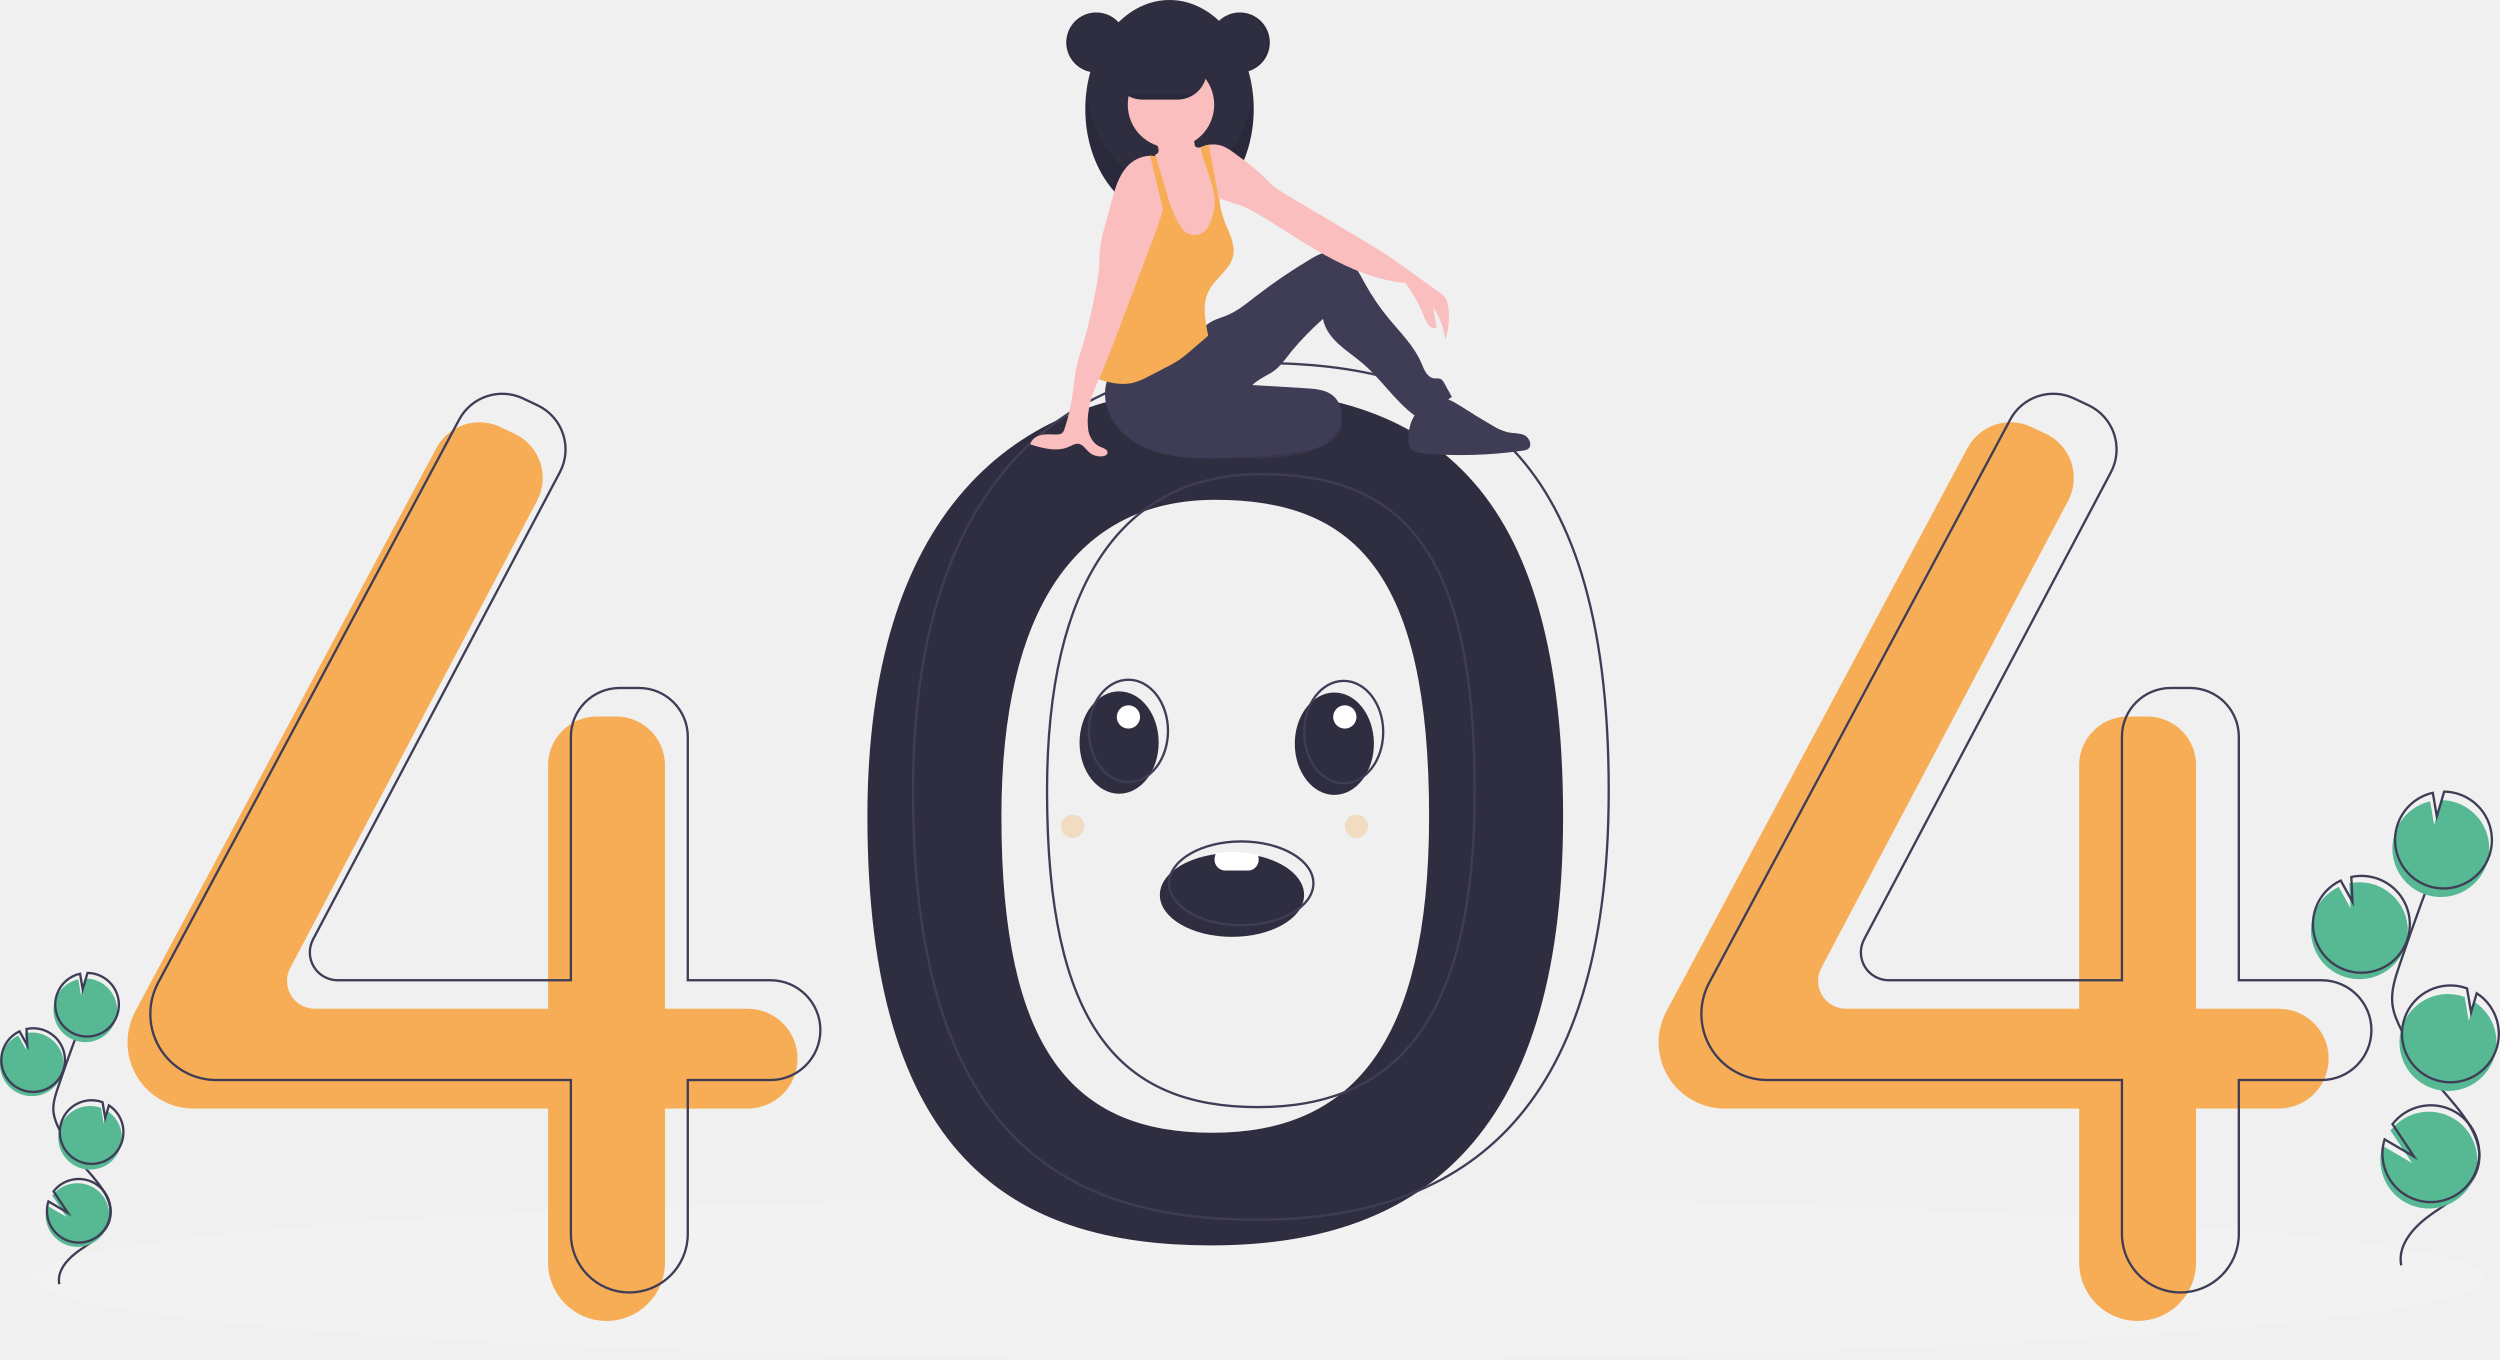
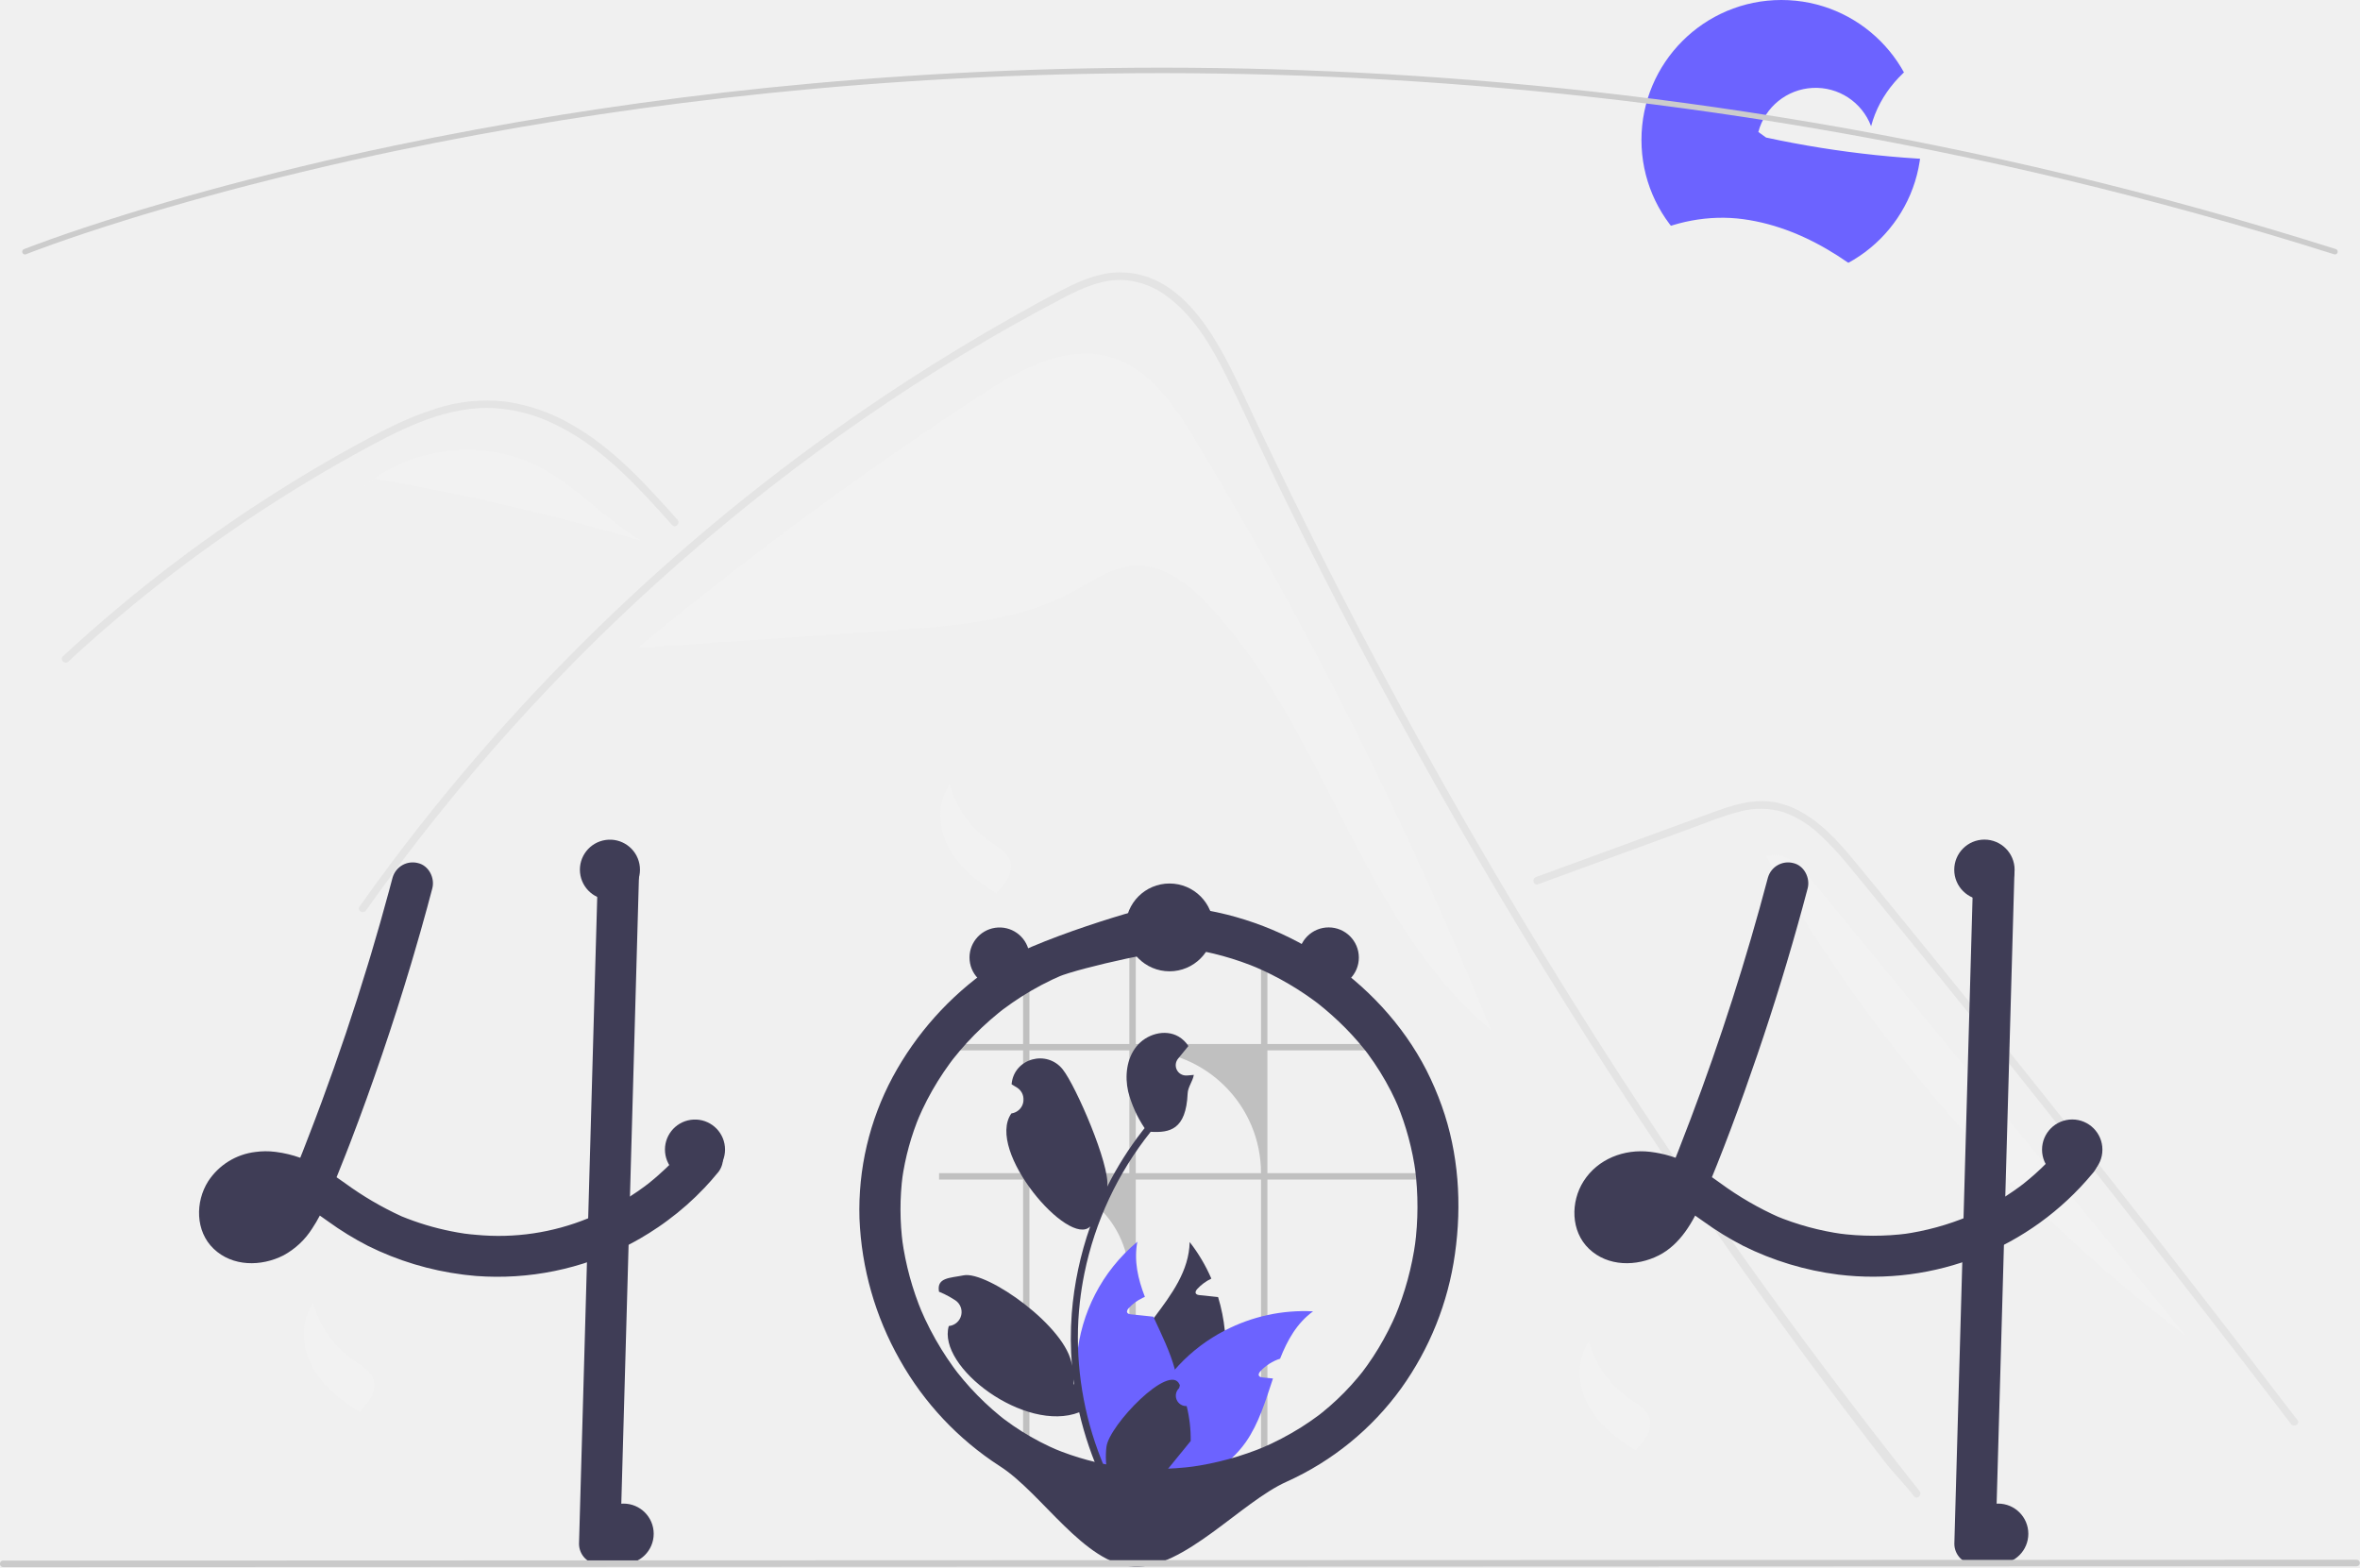
- <svg xmlns="http://www.w3.org/2000/svg" data-name="Layer 1" width="1074.392" height="584.231" viewBox="0 0 1074.392 584.231">
-   <ellipse cx="540.643" cy="549.309" rx="527.5" ry="34.922" fill="#f2f2f2" />
-   <path d="M520.426 167.01c-85.944 0-147.651 55.14-147.651 183.798 0 145.813 61.707 184.41 147.65 184.41s151.328-42.273 151.328-184.41c0-151.94-65.383-183.798-151.327-183.798Zm.565 319.808c-59.527 0-90.626-34.923-90.626-135.916 0-89.112 32.372-136.105 91.899-136.105s91.899 30.868 91.899 136.105c0 98.447-33.645 135.916-93.172 135.916Z" fill="#2f2e41" />
-   <path d="M321.311 433.517h-35.534v-104.64a20.956 20.956 0 0 0-20.956-20.956h-8.326a20.956 20.956 0 0 0-20.956 20.956v104.64h-100.23a11.963 11.963 0 0 1-10.578-17.552l106.083-200.78a20.956 20.956 0 0 0-9.58-28.74l-6.263-2.957a20.956 20.956 0 0 0-27.43 9.07L58.162 434.591a28.416 28.416 0 0 0-3.357 13.396 28.416 28.416 0 0 0 28.416 28.416H235.54v66.167a25.119 25.119 0 0 0 25.119 25.12 25.119 25.119 0 0 0 25.119-25.12v-66.167h35.534a21.443 21.443 0 0 0 21.443-21.443 21.443 21.443 0 0 0-21.443-21.443ZM979.308 433.517h-35.534v-104.64a20.956 20.956 0 0 0-20.956-20.956h-8.327a20.956 20.956 0 0 0-20.956 20.956v104.64h-100.23a11.963 11.963 0 0 1-10.577-17.552l106.082-200.78a20.956 20.956 0 0 0-9.58-28.74l-6.263-2.957a20.956 20.956 0 0 0-27.429 9.07L716.157 434.591a28.416 28.416 0 0 0-3.356 13.396 28.416 28.416 0 0 0 28.416 28.416h152.318v66.167a25.119 25.119 0 0 0 25.12 25.12 25.119 25.119 0 0 0 25.118-25.12v-66.167h35.535a21.443 21.443 0 0 0 21.443-21.443 21.443 21.443 0 0 0-21.443-21.443Z" fill="#f6ad55" />
-   <path d="M331.114 421.264H295.58v-104.64a20.956 20.956 0 0 0-20.956-20.956h-8.327a20.956 20.956 0 0 0-20.956 20.956v104.64h-100.23a11.963 11.963 0 0 1-10.577-17.552l106.082-200.78a20.956 20.956 0 0 0-9.58-28.74l-6.263-2.957a20.956 20.956 0 0 0-27.429 9.07L67.963 422.338a28.416 28.416 0 0 0-3.356 13.396 28.416 28.416 0 0 0 28.416 28.416H245.34v66.167a25.119 25.119 0 0 0 25.12 25.119 25.119 25.119 0 0 0 25.119-25.12V464.15h35.534a21.443 21.443 0 0 0 21.443-21.443 21.443 21.443 0 0 0-21.443-21.443ZM997.688 421.264h-35.535v-104.64a20.956 20.956 0 0 0-20.956-20.956h-8.326a20.956 20.956 0 0 0-20.956 20.956v104.64h-100.23a11.963 11.963 0 0 1-10.577-17.552l106.082-200.78a20.956 20.956 0 0 0-9.58-28.74l-6.263-2.957a20.956 20.956 0 0 0-27.43 9.07l-129.38 242.033a28.416 28.416 0 0 0-3.356 13.396 28.416 28.416 0 0 0 28.415 28.416h152.32v66.167a25.119 25.119 0 0 0 25.118 25.119 25.119 25.119 0 0 0 25.12-25.12V464.15h35.534a21.443 21.443 0 0 0 21.443-21.443 21.443 21.443 0 0 0-21.443-21.443ZM540.03 155.982c-85.943 0-147.65 55.14-147.65 183.798 0 145.813 61.707 184.41 147.65 184.41s151.328-42.273 151.328-184.41c0-151.94-65.383-183.798-151.327-183.798Zm.566 319.808c-59.527 0-90.626-34.923-90.626-135.916 0-89.112 32.372-136.105 91.899-136.105s91.899 30.868 91.899 136.105c0 98.447-33.645 135.916-93.172 135.916Z" fill="none" stroke="#3f3d56" stroke-miterlimit="10" />
-   <circle cx="471.141" cy="18.25" r="12.901" fill="#2f2e41" />
-   <ellipse cx="502.607" cy="46.885" rx="36.186" ry="46.885" fill="#2f2e41" />
-   <path d="M502.607 79.61c-18.127 0-33.14-17.27-35.775-39.805a60.976 60.976 0 0 0-.41 7.08c0 25.893 16.2 46.885 36.185 46.885s36.187-20.991 36.187-46.885a60.976 60.976 0 0 0-.41-7.08c-2.635 22.534-17.649 39.805-35.777 39.805Z" opacity=".1" />
-   <path d="M576.242 184.189c-.777 3.193-4.128 5.75-7.839 7.538-7.801 3.756-17.425 4.878-26.76 5.254a45.176 45.176 0 0 1-7.144-.132 20.537 20.537 0 0 1-12.25-5.632 1.68 1.68 0 0 1 .043-2.843c4.97-5.46 13.263-8.806 21.617-11.217 6.334-1.827 17.38-6.56 24.29-5.922 6.691.62 9.024 8.922 8.043 12.954Z" fill="#3f3d56" />
-   <path d="M576.242 184.189c-.777 3.193-4.128 5.75-7.839 7.538-7.801 3.756-17.425 4.878-26.76 5.254a45.176 45.176 0 0 1-7.144-.132 20.537 20.537 0 0 1-12.25-5.632 1.68 1.68 0 0 1 .043-2.843c4.97-5.46 13.263-8.806 21.617-11.217 6.334-1.827 17.38-6.56 24.29-5.922 6.691.62 9.024 8.922 8.043 12.954Z" opacity=".1" />
-   <path d="M477.044 160.321a19.77 19.77 0 0 0-1.199 15.075 26.34 26.34 0 0 0 8.83 12.497c10.094 8.092 23.987 9.205 36.924 9.093a284.65 284.65 0 0 0 33.905-2.324 40.538 40.538 0 0 0 11.002-2.554c4.222-1.827 7.933-5.178 9.436-9.526s.436-9.673-3.134-12.574c-3.137-2.55-7.463-2.9-11.498-3.143l-23.087-1.388c2.28-2.308 5.318-3.614 8.095-5.292 3.686-2.226 6.134-5.965 8.814-9.335a129.001 129.001 0 0 1 13.438-13.817c.752 4.31 3.478 7.85 6.688 10.824s6.908 5.369 10.243 8.2c8.079 6.859 13.896 16.167 22.393 22.5a43.829 43.829 0 0 0 16.048-8.011l-3.302-5.982a3.94 3.94 0 0 0-1.244-1.553c-.935-.575-2.14-.278-3.225-.441-2.901-.435-4.168-3.784-5.306-6.487-3.125-7.422-9.108-13.18-14.218-19.404a98.009 98.009 0 0 1-9.996-14.723c-1.717-3.102-3.288-6.331-5.618-9.003s-5.593-4.773-9.138-4.78c-3.132-.007-6.021 1.583-8.714 3.182a230.477 230.477 0 0 0-23.63 16.1c-3.944 3.061-7.864 6.296-12.49 8.173-1.947.79-4 1.33-5.869 2.292-3.273 1.685-5.757 4.535-8.431 7.065-9.538 9.023-22.596 14.869-35.717 15.336Z" fill="#3f3d56" />
-   <path d="M525.32 96.098a23.774 23.774 0 0 1-1.734 8.033 10.045 10.045 0 0 1-5.768 5.573 12.375 12.375 0 0 1-5.623.183 10.882 10.882 0 0 1-4.581-1.561c-2.165-1.489-3.245-4.144-3.638-6.743-.393-2.596-.217-5.249-.469-7.864a42.944 42.944 0 0 0-1.202-6.255c-.17-.683-.343-1.363-.513-2.042-.166-.68-.33-1.36-.481-2.04a44.287 44.287 0 0 1-.378-1.925 28.716 28.716 0 0 1-.233-1.643 18.423 18.423 0 0 0-.808-4.811 14.607 14.607 0 0 0-1.687-2.854c-.286-.409-.563-.818-.818-1.243a5.89 5.89 0 0 1-.972-3.748 3.286 3.286 0 0 1 .148-.6c.025-.076.053-.152.085-.224a1.802 1.802 0 0 0 1.23-1.149 3.433 3.433 0 0 0-.148-1.777 11.318 11.318 0 0 0-.96-2.288c-.264-.478-1.16-1.34-1.167-1.888-.013-1.101 2.14-1.989 3.011-2.423a16.796 16.796 0 0 1 8.597-1.743c1.904.129 3.968.714 5.019 2.31.944 1.438.818 3.3 1.22 4.971a1.47 1.47 0 0 0 .3.664 1.341 1.341 0 0 0 .74.34 4.55 4.55 0 0 0 1.415.057h.003a2.931 2.931 0 0 0 .371-.054 4.957 4.957 0 0 0 2.033-.878q.586-.156 1.18-.255a.251.251 0 0 0 .047-.01c1.577 4.976 1.781 10.31 3.072 15.375.638 2.52 1.554 5.01 1.683 7.603.01.113.013.23.016.346.019.834-.047 1.674-.013 2.504a6.981 6.981 0 0 0 .126 1.114 15.611 15.611 0 0 0 .525 1.744l.01.028c.06.182.116.368.164.554.034.135.066.267.09.402l.004.01a14.938 14.938 0 0 1 .104 4.207Z" fill="#fbbebe" />
-   <circle cx="503.237" cy="44.997" r="18.565" fill="#fbbebe" />
-   <path d="M621.103 146.148a30.445 30.445 0 0 0-5.236-14.103q.722 4.295 1.448 8.587a3.214 3.214 0 0 1-3.367-1.035 10.337 10.337 0 0 1-1.766-3.276 67.466 67.466 0 0 0-8.21-14.735c-11.818-.985-23.501-5.884-33.895-11.596-10.396-5.708-20.125-12.552-30.383-18.502a43.573 43.573 0 0 0-5.545-2.832c-3.21-1.287-6.812-1.954-9.855-3.467-.205-.101-.41-.208-.61-.318a12.578 12.578 0 0 1-1.945-1.306 10.344 10.344 0 0 1-.931-.856 20.351 20.351 0 0 1-3.56-5.953c-1.632-3.613-2.215-7.97-3.845-11.583a11.203 11.203 0 0 1 2.502-1.765h.003c.132-.07.265-.136.4-.199a11.94 11.94 0 0 1 2.004-.733q.586-.156 1.18-.255a.251.251 0 0 0 .047-.01 11.566 11.566 0 0 1 5.491.435c2.587.875 4.767 2.621 6.942 4.273a114.02 114.02 0 0 1 10.148 8.05c1.793 1.717 3.43 3.605 5.358 5.166a42.144 42.144 0 0 0 5.057 3.351q15.656 9.327 31.315 18.65c3.534 2.105 7.07 4.21 10.526 6.438 5.248 3.386 10.308 7.055 15.365 10.72q4.47 3.239 8.936 6.48a9.728 9.728 0 0 1 2.533 2.34 8.472 8.472 0 0 1 1.123 3.434 31.387 31.387 0 0 1-1.23 14.6Z" fill="#fbbebe" />
-   <path d="M529.923 110.06c-1.252 5.616-6.929 9.012-9.896 13.945-3.688 6.124-2.184 13.241-.8 20.255q-3.794 3.271-7.592 6.542c-1.397 1.199-2.794 2.404-4.298 3.465a57.35 57.35 0 0 1-6.86 3.94q-3.36 1.727-6.721 3.457a32.128 32.128 0 0 1-6.58 2.788c-4.414 1.133-9.103.34-13.47-.972a6.088 6.088 0 0 1-1.473-.601 2.394 2.394 0 0 1-.699-.633 3.91 3.91 0 0 1-.443-2.539c.443-7.35 2.24-14.547 4.03-21.69a85.26 85.26 0 0 1 3.849-12.577 85.077 85.077 0 0 1 5.415-10.15 68.368 68.368 0 0 1 7.93-11.514 18.479 18.479 0 0 0 3.675-4.739c1.117-2.549.686-5.472.913-8.247a17.148 17.148 0 0 1 1.633-6.007v-.003a17.093 17.093 0 0 1 1.743-2.883l.916 2.13q.302.7.597 1.395.387.896.768 1.787l2.197 5.113a21.59 21.59 0 0 0 3.335 5.944 6.5 6.5 0 0 0 11.123-.853 21.261 21.261 0 0 0 2.272-6.013 19.215 19.215 0 0 0 .252-7.835c-.758-5.01-2.889-10.126-4.437-14.78a14.945 14.945 0 0 1-1.08-4.87 3.351 3.351 0 0 1 .057-.56l.029-.146a11.94 11.94 0 0 1 2.004-.733q.585-.155 1.18-.255 2.044 11.064 4.094 22.128c.031.173.066.346.097.522.196 1.057.394 2.114.614 3.169.198.956.412 1.91.651 2.857l.01.028c.082.321.167.639.255.957l.003.009c.242.868.513 1.73.818 2.58 1.85 5.12 5.076 10.274 3.89 15.589Z" fill="#f6ad55" />
-   <path d="M605.267 188.993a6.583 6.583 0 0 0 .61 3.143c1.162 2.123 3.95 2.606 6.363 2.805a188.377 188.377 0 0 0 42.265-1.288 4.886 4.886 0 0 0 2.152-.668c1.99-1.395.763-4.795-1.41-5.883s-4.751-.826-7.135-1.298a22.48 22.48 0 0 1-6.678-2.896q-7.252-4.167-14.293-8.688c-2.794-1.795-6.093-3.71-9.24-2.646-8.525 2.884-12.69 8.222-12.634 17.419Z" fill="#3f3d56" />
-   <path d="M501.383 82.99v.002a7.75 7.75 0 0 1-.072.39c-.035.215-.076.432-.116.646a77.708 77.708 0 0 1-1.42 5.962c-1.51 5.46-3.533 10.831-5.54 16.124L478.07 148.69c-1.36 3.574-2.716 7.152-4.26 10.654-.517 1.168-1.048 2.344-1.577 3.534-1.894 4.257-3.713 8.653-4.317 13.184a27.45 27.45 0 0 0-.192 9.04c.604 2.97 2.407 5.872 5.23 6.97 1.378.538 3.35 1.259 2.973 2.69-.204.787-1.098 1.171-1.9 1.303a7.312 7.312 0 0 1-5.966-1.718c-1.508-1.337-2.666-3.417-4.67-3.64-1.388-.151-2.665.68-3.936 1.261-5.186 2.37-11.228.712-16.674-.972.427-2.206 2.643-3.66 4.842-4.1 2.2-.444 4.475-.129 6.718-.189a3.51 3.51 0 0 0 2.042-.525 3.705 3.705 0 0 0 1.102-1.882 78.964 78.964 0 0 0 3.212-13.146c.724-4.667 1.026-9.406 2.058-14.016.803-3.596 2.042-7.08 3.106-10.61a224.682 224.682 0 0 0 5.06-22.077 78.02 78.02 0 0 0 1.425-9.367c.18-2.612.095-5.236.346-7.839a60.888 60.888 0 0 1 2.112-9.996l2.885-10.69c1.426-5.27 2.955-10.745 6.567-14.842a13.962 13.962 0 0 1 10.029-4.79 9.882 9.882 0 0 1 2.13.23c.116.029.233.057.349.089a8.634 8.634 0 0 1 2.174.9c1.114-.709 1.68-.46 2.42.632a6.973 6.973 0 0 1 .881 3.795 52.424 52.424 0 0 1-.856 10.415Z" fill="#fbbebe" />
-   <path d="m502.607 87.162-.047.047-.255.255-2.53 2.526-1.24-5.207-4.25-17.854a9.882 9.882 0 0 1 2.13.23 3.286 3.286 0 0 1 .148-.602l.201.69 1.441 4.902 2.728 9.308.45 1.532v.003Z" fill="#f6ad55" />
-   <path d="M518.661 30.203a12.582 12.582 0 0 1-3.7 8.896 12.314 12.314 0 0 1-1.36 1.176 12.528 12.528 0 0 1-7.536 2.524h-15.096a12.59 12.59 0 0 1 0-25.18h15.096a12.63 12.63 0 0 1 12.596 12.584Z" fill="#2f2e41" />
-   <circle cx="532.815" cy="18.25" r="12.901" fill="#2f2e41" />
-   <path d="M532.5 5.35c-.158 0-.315.006-.472.011a12.898 12.898 0 0 1 0 25.779c.157.005.314.012.472.012a12.901 12.901 0 1 0 0-25.803ZM471.141 5.35c.158 0 .315.006.472.011a12.898 12.898 0 0 0 0 25.779c-.157.005-.314.012-.472.012a12.901 12.901 0 0 1 0-25.803ZM513.6 40.275a12.528 12.528 0 0 1-7.535 2.524h-15.096a12.528 12.528 0 0 1-7.536-2.524Z" opacity=".1" />
-   <path d="M611.086 133.756s3.252 9.372 6.229 6.876l-2.373-12.25Z" fill="#fbbebe" />
-   <path d="M1006.864 419.55a20.813 20.813 0 1 0 2.771-39.916l.521 10.713-5.068-9.18a20.734 20.734 0 0 0-10.683 11.722 20.408 20.408 0 0 0-1.198 5.63 20.809 20.809 0 0 0 13.657 21.03Z" fill="#57b894" />
-   <path d="M1031.941 543.793c-1.789-9.11 5.963-17.187 13.621-22.436s16.605-10.408 19.218-19.317c3.755-12.804-7.43-24.53-16.136-34.642a125.3 125.3 0 0 1-16.523-24.557c-1.812-3.533-3.476-7.226-3.953-11.167-.686-5.675 1.137-11.323 2.974-16.736q9.18-27.052 19.629-53.65" fill="none" stroke="#3f3d56" stroke-miterlimit="10" />
-   <path d="M1007.72 416.792a20.813 20.813 0 1 0 2.773-39.916l.52 10.713-5.068-9.18a20.734 20.734 0 0 0-10.683 11.722 20.408 20.408 0 0 0-1.197 5.63 20.809 20.809 0 0 0 13.656 21.03Z" fill="none" stroke="#3f3d56" stroke-miterlimit="10" />
-   <path d="M1029.397 357.588a20.788 20.788 0 0 1 14.98-13.197l1.714 10.183 3.177-10.695a20.81 20.81 0 1 1-19.87 13.71Z" fill="#57b894" />
-   <path d="M1030.54 353.91a20.788 20.788 0 0 1 14.98-13.197l1.714 10.184 3.177-10.696a20.81 20.81 0 1 1-19.87 13.71Z" fill="none" stroke="#3f3d56" stroke-miterlimit="10" />
-   <path d="M1044.99 467.604a20.81 20.81 0 0 0 18.42-37.022l-2.441 8.219-1.732-10.304a.362.362 0 0 0-.053-.02 20.811 20.811 0 1 0-14.193 39.127Z" fill="#57b894" />
-   <path d="M1045.981 463.88a20.81 20.81 0 0 0 18.419-37.023l-2.441 8.22-1.731-10.305a.362.362 0 0 0-.053-.02 20.811 20.811 0 1 0-14.194 39.128Z" fill="none" stroke="#3f3d56" stroke-miterlimit="10" />
-   <path d="M1023.324 502.167a20.801 20.801 0 1 0 4.01-16.297l9.273 13.956-12.67-7.408a20.616 20.616 0 0 0-.613 9.749Z" fill="#57b894" />
-   <path d="M1024.18 499.409a20.801 20.801 0 1 0 4.012-16.297l9.272 13.956-12.67-7.407a20.616 20.616 0 0 0-.613 9.748Z" fill="none" stroke="#3f3d56" stroke-miterlimit="10" />
-   <path d="M9.007 470.249a13.674 13.674 0 1 0 1.821-26.225l.343 7.038-3.33-6.032a13.623 13.623 0 0 0-7.02 7.702 13.409 13.409 0 0 0-.786 3.7 13.672 13.672 0 0 0 8.972 13.817Z" fill="#57b894" />
-   <path d="M25.484 551.879c-1.176-5.986 3.918-11.292 8.949-14.741s10.91-6.838 12.626-12.692c2.467-8.412-4.881-16.116-10.601-22.76a82.324 82.324 0 0 1-10.856-16.135 22.21 22.21 0 0 1-2.597-7.336c-.451-3.729.747-7.44 1.954-10.996q6.03-17.774 12.896-35.25" fill="none" stroke="#3f3d56" stroke-miterlimit="10" />
-   <path d="M9.57 468.437a13.674 13.674 0 1 0 1.822-26.225l.342 7.038-3.33-6.032a13.623 13.623 0 0 0-7.02 7.702 13.41 13.41 0 0 0-.786 3.699 13.672 13.672 0 0 0 8.973 13.818Z" fill="none" stroke="#3f3d56" stroke-miterlimit="10" />
-   <path d="M23.812 429.539a13.658 13.658 0 0 1 9.842-8.671l1.126 6.69 2.088-7.026a13.673 13.673 0 1 1-13.056 9.007Z" fill="#57b894" />
-   <path d="M24.563 427.123a13.658 13.658 0 0 1 9.842-8.671l1.126 6.69 2.088-7.026a13.673 13.673 0 1 1-13.056 9.007Z" fill="none" stroke="#3f3d56" stroke-miterlimit="10" />
-   <path d="M34.058 501.822a13.673 13.673 0 0 0 12.101-24.325l-1.604 5.4-1.137-6.77a.238.238 0 0 0-.035-.013 13.673 13.673 0 1 0-9.325 25.708Z" fill="#57b894" />
-   <path d="M34.708 499.374A13.673 13.673 0 0 0 46.81 475.05l-1.604 5.4-1.137-6.77a.238.238 0 0 0-.035-.013 13.673 13.673 0 1 0-9.326 25.707Z" fill="none" stroke="#3f3d56" stroke-miterlimit="10" />
-   <path d="M19.822 524.53a13.667 13.667 0 1 0 2.635-10.708l6.092 9.17-8.324-4.867a13.545 13.545 0 0 0-.403 6.405Z" fill="#57b894" />
-   <path d="M20.385 522.718a13.667 13.667 0 1 0 2.635-10.708l6.092 9.17-8.324-4.867a13.545 13.545 0 0 0-.403 6.405Z" fill="none" stroke="#3f3d56" stroke-miterlimit="10" />
-   <ellipse cx="480.946" cy="319.115" rx="17" ry="22" fill="#2f2e41" />
-   <ellipse cx="573.446" cy="319.615" rx="17" ry="22" fill="#2f2e41" />
-   <path d="M560.446 384.615c0 9.94-13.88 18-31 18s-31-8.06-31-18c0-8.61 10.41-15.81 24.32-17.57a50.104 50.104 0 0 1 6.68-.43 50.699 50.699 0 0 1 11.13 1.2c11.62 2.59 19.87 9.14 19.87 16.8Z" fill="#2f2e41" />
-   <ellipse cx="484.946" cy="314.115" rx="17" ry="22" fill="none" stroke="#3f3d56" stroke-miterlimit="10" />
-   <ellipse cx="577.446" cy="314.615" rx="17" ry="22" fill="none" stroke="#3f3d56" stroke-miterlimit="10" />
-   <ellipse cx="533.446" cy="379.615" rx="31" ry="18" fill="none" stroke="#3f3d56" stroke-miterlimit="10" />
-   <path d="M540.946 369.316a4.937 4.937 0 0 1-1.32 3.392 4.339 4.339 0 0 1-3.18 1.407h-10a4.664 4.664 0 0 1-4.5-4.8 4.905 4.905 0 0 1 .82-2.74 47.02 47.02 0 0 1 6.68-.46 47.665 47.665 0 0 1 11.13 1.28 5.067 5.067 0 0 1 .37 1.92Z" fill="#fff" />
-   <circle cx="484.946" cy="308.115" r="5" fill="#fff" />
-   <circle cx="577.946" cy="308.115" r="5" fill="#fff" />
-   <circle cx="582.946" cy="355.115" r="5" fill="#f6ad55" opacity=".3" />
-   <circle cx="460.946" cy="355.115" r="5" fill="#f6ad55" opacity=".3" />
+ <svg xmlns="http://www.w3.org/2000/svg" data-name="Layer 1" width="860.131" height="571.148" viewBox="0 0 860.131 571.148">
+   <path d="M605.67,324.953c-7.669-12.684-16.757-26.228-30.99-30.37-16.482-4.796-33.413,4.732-47.775,14.135a1392.157,1392.157,0,0,0-123.893,91.283l.043.492q46.226-3.188,92.451-6.376c22.265-1.535,45.296-3.283,64.972-13.816,7.467-3.997,14.745-9.336,23.206-9.708,10.512-.462,19.677,6.879,26.88,14.549,42.607,45.371,54.937,114.754,102.738,154.616A1516.995,1516.995,0,0,0,605.67,324.953Z" transform="translate(-169.9343 -164.426)" fill="#f2f2f2" />
+   <path d="M867.571,709.781c-4.712-5.95-6.637-7.343-11.285-13.348q-56.764-73.416-106.708-151.792-33.924-53.23-64.483-108.504-14.549-26.278-28.3-52.969-10.67-20.695-20.865-41.638c-1.944-3.988-3.832-7.994-5.711-12.009-4.428-9.442-8.773-18.93-13.439-28.244-5.317-10.616-11.789-21.745-21.553-28.877a29.405,29.405,0,0,0-15.319-5.895c-7.948-.513-15.282,2.769-22.176,6.353-50.439,26.301-97.659,59.276-140.37,96.798A730.778,730.778,0,0,0,303.322,496.247c-1.008,1.439-3.392.064-2.374-1.384q6.009-8.498,12.257-16.813A734.817,734.817,0,0,1,500.805,303.064q18.248-11.826,37.183-22.542c6.362-3.603,12.752-7.16,19.251-10.497,6.371-3.273,13.137-6.215,20.416-6.325,24.77-.385,37.595,27.667,46.405,46.542q4.153,8.911,8.406,17.766,16.075,33.621,33.387,66.628,10.685,20.379,21.837,40.52,34.707,62.718,73.779,122.897c34.506,53.143,68.737,100.089,108.046,149.785C870.596,709.213,868.662,711.175,867.571,709.781Z" transform="translate(-169.9343 -164.426)" fill="#e4e4e4" />
+   <path d="M414.916,355.804c-1.439-1.604-2.869-3.209-4.318-4.813-11.422-12.633-23.679-25.118-39.364-32.361a57.11,57.11,0,0,0-23.927-5.546c-8.562.028-16.932,2.273-24.843,5.418-3.74,1.494-7.398,3.19-11.001,4.996-4.116,2.072-8.159,4.281-12.183,6.509q-11.331,6.27-22.368,13.091-21.961,13.572-42.546,29.216-10.671,8.113-20.902,16.758-9.516,8.031-18.646,16.492c-1.302,1.201-3.245-.743-1.944-1.943,1.604-1.494,3.227-2.979,4.85-4.446q6.875-6.215,13.971-12.193,12.939-10.918,26.549-20.993,21.163-15.676,43.783-29.225,11.304-6.765,22.918-12.963c2.338-1.247,4.703-2.466,7.096-3.621a113.116,113.116,0,0,1,16.868-6.866,60.006,60.006,0,0,1,25.476-2.503,66.327,66.327,0,0,1,23.505,8.131c15.401,8.608,27.346,21.919,38.97,34.909C418.033,355.171,416.099,357.124,414.916,355.804Z" transform="translate(-169.9343 -164.426)" fill="#e4e4e4" />
+   <path d="M730.477,486.711l36.905-13.498,18.323-6.702c5.968-2.183,11.921-4.667,18.09-6.23a28.539,28.539,0,0,1,16.374.209,37.738,37.738,0,0,1,12.771,7.917,103.64,103.64,0,0,1,10.475,11.186c3.989,4.794,7.92,9.639,11.868,14.467q24.441,29.891,48.563,60.041,24.121,30.15,47.92,60.556,23.857,30.48,47.385,61.216,2.882,3.765,5.76,7.534c1.06,1.388,3.449.02,2.375-1.388Q983.582,650.974,959.549,620.184q-24.092-30.864-48.516-61.466-24.424-30.601-49.179-60.937-6.167-7.558-12.354-15.099c-3.48-4.241-6.92-8.527-10.736-12.474-7.005-7.245-15.758-13.648-26.234-13.822-6.16-.102-12.121,1.852-17.844,3.923-6.17,2.232-12.325,4.506-18.486,6.759l-37.163,13.592-9.291,3.398c-1.649.603-.937,3.262.731,2.652Z" transform="translate(-169.9343 -164.426)" fill="#e4e4e4" />
+   <path d="M366.377,334.526c-18.754-9.639-42.771-7.751-60.005,4.291a855.847,855.847,0,0,1,97.371,22.726C390.46,353.759,380.07,341.563,366.377,334.526Z" transform="translate(-169.9343 -164.426)" fill="#f2f2f2" />
+   <path d="M306.188,338.784l-3.61,2.935c1.221-1.027,2.491-1.99,3.795-2.901C306.311,338.807,306.249,338.795,306.188,338.784Z" transform="translate(-169.9343 -164.426)" fill="#f2f2f2" />
+   <path d="M831.549,486.846c-3.633-4.422-7.56-9.052-12.994-10.848l-5.073.2A575.436,575.436,0,0,0,966.749,651.418Q899.149,569.132,831.549,486.846Z" transform="translate(-169.9343 -164.426)" fill="#f2f2f2" />
+   <path d="M516.084,450.367A37.481,37.481,0,0,0,531.015,471.325c2.82,1.92,6.157,3.762,7.122,7.035a8.379,8.379,0,0,1-.874,6.15,24.884,24.884,0,0,1-3.861,5.041l-.137.512c-6.998-4.147-13.656-9.393-17.522-16.551s-4.406-16.539.341-23.145" transform="translate(-169.9343 -164.426)" fill="#f2f2f2" />
+   <path d="M749.084,653.367A37.481,37.481,0,0,0,764.015,674.325c2.82,1.92,6.157,3.762,7.122,7.035a8.379,8.379,0,0,1-.874,6.15,24.884,24.884,0,0,1-3.861,5.041l-.137.512c-6.998-4.147-13.656-9.393-17.522-16.551s-4.406-16.539.341-23.145" transform="translate(-169.9343 -164.426)" fill="#f2f2f2" />
+   <path d="M284.084,639.367A37.481,37.481,0,0,0,299.015,660.325c2.82,1.92,6.157,3.762,7.122,7.035a8.379,8.379,0,0,1-.874,6.15,24.884,24.884,0,0,1-3.861,5.041l-.137.512c-6.998-4.147-13.656-9.393-17.522-16.551s-4.406-16.539.341-23.145" transform="translate(-169.9343 -164.426)" fill="#f2f2f2" />
+   <circle cx="649.249" cy="51" r="51" fill="#6c63ff" />
+   <path d="M911.219,176.296c-24.717-3.341-52.935,10.019-59.341,34.124a21.597,21.597,0,0,0-41.094,2.109l2.83,2.027a372.275,372.275,0,0,0,160.659-.726C957.079,195.76,935.935,179.637,911.219,176.296Z" transform="translate(-169.9343 -164.426)" fill="#f0f0f0" />
+   <path d="M805.219,244.296c-24.717-3.341-52.935,10.019-59.341,34.124a21.597,21.597,0,0,0-41.094,2.109l2.83,2.027a372.275,372.275,0,0,0,160.659-.726C851.079,263.76,829.935,247.637,805.219,244.296Z" transform="translate(-169.9343 -164.426)" fill="#f0f0f0" />
+   <path d="M1020.946,257.154a.982.982,0,0,1-.302-.047C756.237,173.489,523.199,184.424,374.264,208.321c-20.269,3.251-40.591,7.006-60.404,11.161-5.058,1.06-10.306,2.195-15.597,3.378-6.319,1.407-12.554,2.856-18.532,4.306q-3.873.917-7.595,1.849c-3.758.928-7.572,1.895-11.66,2.957-4.568,1.178-9.209,2.413-13.797,3.672a.442.442,0,0,1-.051.015l0.0.001c-5.183,1.415-10.338,2.871-15.323,4.325-2.698.779-5.304,1.548-7.799,2.307-.279.077-.526.151-.776.228l-.536.163c-.311.095-.617.188-.924.275l-.02.006 0.0.001-.812.252c-.968.293-1.912.579-2.841.864-24.545,7.566-38.038,12.949-38.171,13.002a1,1,0,1,1-.744-1.856c.134-.053,13.693-5.463,38.328-13.058.932-.286,1.879-.572,2.85-.866l.754-.234c.026-.01.052-.018.078-.025.305-.087.61-.18.919-.273l.537-.163c.268-.081.531-.161.801-.235,2.479-.754,5.093-1.524,7.798-2.307,4.987-1.455,10.147-2.911,15.334-4.328.016-.006.033-.01.049-.015v-.001c4.604-1.263,9.263-2.503,13.845-3.685,4.094-1.063,7.915-2.032,11.68-2.962q3.738-.93,7.609-1.853c5.985-1.451,12.233-2.902,18.563-4.312,5.299-1.184,10.556-2.322,15.622-3.383,19.843-4.162,40.198-7.923,60.497-11.179C523.096,182.415,756.467,171.463,1021.246,255.201a1.0 1,0,0,1-.301,1.953Z" transform="translate(-169.9343 -164.426)" fill="#ccc" />
+   <path d="M432.923,584.266a6.729,6.729,0,0,0-1.7-2.67,6.43,6.43,0,0,0-.92-.71c-2.61-1.74-6.51-2.13-8.99,0a5.81,5.81,0,0,0-.69.71q-1.11,1.365-2.28,2.67c-1.28,1.46-2.59,2.87-3.96,4.24-.39.38-.78.77-1.18,1.15-.23.23-.46.45-.69.67-.88.84-1.78,1.65-2.69,2.45-.48.43-.96.85-1.45,1.26-.73.61-1.46,1.22-2.2,1.81-.07.05-.14.1-.21.16-.02.01-.03.03-.05.04-.01,0-.02,0-.03.02a.179.179,0,0,0-.07.05c-.22.15-.37.25-.48.34.04-.02.08-.05.12-.07-.18.14-.37.28-.55.42-1.75,1.29-3.54,2.53-5.37,3.69a99.21,99.21,0,0,1-14.22,7.55c-.33.13-.67.27-1.01.4a85.97,85.97,0,0,1-40.85,6.02q-2.13-.165-4.26-.45c-1.64-.24-3.27-.53-4.89-.86a97.932,97.932,0,0,1-18.02-5.44,118.652,118.652,0,0,1-20.66-12.12c-1-.71-2.01-1.42-3.02-2.11,1.15-2.82,2.28-5.64,3.38-8.48.55-1.37,1.08-2.74,1.6-4.12,4.09-10.63,7.93-21.36,11.61-32.13q5.58-16.365,10.53-32.92.51-1.68.99-3.36,2.595-8.745,4.98-17.53c.15-.57.31-1.13.45-1.7q.69-2.52,1.35-5.04c1-3.79-1.26-8.32-5.24-9.23a7.634,7.634,0,0,0-9.22,5.24c-.43,1.62-.86,3.23-1.3,4.85q-3.165,11.745-6.66,23.41-.51,1.68-1.02,3.36-7.71,25.41-16.93,50.31-1.11,3.015-2.25,6.01c-.37.98-.74,1.96-1.12,2.94-.73,1.93-1.48,3.86-2.23,5.79-.43,1.13-.87,2.26-1.31,3.38-.29.71-.57,1.42-.85,2.12a41.809,41.809,0,0,0-8.81-2.12l-.48-.06a27.397,27.397,0,0,0-7.01.06,23.914,23.914,0,0,0-17.24,10.66c-4.77,7.51-4.71,18.25,1.98,24.63,6.89,6.57,17.32,6.52,25.43,2.41a28.351,28.351,0,0,0,10.52-9.86,50.569,50.569,0,0,0,2.74-4.65c.21.14.42.28.63.43.8.56,1.6,1.13,2.39,1.69a111.738,111.738,0,0,0,14.51,8.91,108.359,108.359,0,0,0,34.62,10.47c.27.03.53.07.8.1,1.33.17,2.67.3,4.01.41a103.782,103.782,0,0,0,55.58-11.36q2.175-1.125,4.31-2.36,3.315-1.92,6.48-4.08c1.15-.78,2.27-1.57,3.38-2.4a101.042,101.042,0,0,0,13.51-11.95q2.355-2.475,4.51-5.11a8.061,8.061,0,0,0,2.2-5.3A7.564,7.564,0,0,0,432.923,584.266Zm-165.59,23.82c.21-.15.42-.31.62-.47C267.893,607.766,267.603,607.936,267.333,608.086Zm3.21-3.23c-.23.26-.44.52-.67.78a23.366,23.366,0,0,1-2.25,2.2c-.11.1-.23.2-.35.29a.01.01,0,0,0-.01.01,3.804,3.804,0,0,0-.42.22q-.645.39-1.32.72a17.005,17.005,0,0,1-2.71.75,16.799,16.799,0,0,1-2.13.02h-.02a14.823,14.823,0,0,1-1.45-.4c-.24-.12-.47-.26-.7-.4-.09-.08-.17-.16-.22-.21a2.44,2.44,0,0,1-.27-.29.01.01,0,0,0-.01-.01c-.11-.2-.23-.4-.34-.6a.031.031,0,0,1-.01-.02c-.08-.25-.15-.51-.21-.77a12.511,12.511,0,0,1,.01-1.37,13.467,13.467,0,0,1,.54-1.88,11.068,11.068,0,0,1,.69-1.26c.02-.04.12-.2.23-.38.01-.01.01-.01.01-.02.15-.17.3-.35.46-.51.27-.3.56-.56.85-.83a18.022,18.022,0,0,1,1.75-1.01,19.481,19.481,0,0,1,2.93-.79,24.989,24.989,0,0,1,4.41.04,30.301,30.301,0,0,1,4.1,1.01,36.945,36.945,0,0,1-2.77,4.54C270.623,604.746,270.583,604.806,270.543,604.856Zm-11.12-3.29a2.18,2.18,0,0,1-.31.39A1.409,1.409,0,0,1,259.423,601.566Z" transform="translate(-169.9343 -164.426)" fill="#3f3d56" />
+   <path d="M402.863,482.136q-.135,4.71-.27,9.42-.285,10.455-.59,20.92-.315,11.775-.66,23.54-.165,6.075-.34,12.15-.465,16.365-.92,32.72c-.03,1.13-.07,2.25-.1,3.38q-.225,8.115-.45,16.23-.255,8.805-.5,17.61-.18,6.6-.37,13.21-1.35,47.895-2.7,95.79a7.648,7.648,0,0,1-7.5,7.5,7.561,7.561,0,0,1-7.5-7.5q.75-26.94,1.52-53.88.675-24.36,1.37-48.72.225-8.025.45-16.06.345-12.09.68-24.18c.03-1.13.07-2.25.1-3.38.02-.99.05-1.97.08-2.96q.66-23.475,1.32-46.96.27-9.24.52-18.49.3-10.545.6-21.08c.09-3.09.17-6.17.26-9.26a7.648,7.648,0,0,1,7.5-7.5A7.561,7.561,0,0,1,402.863,482.136Z" transform="translate(-169.9343 -164.426)" fill="#3f3d56" />
+   <path d="M814.291,484.217a893.238,893.238,0,0,1-28.161,87.941c-3.007,7.946-6.083,15.877-9.371,23.712l.756-1.792a54.583,54.583,0,0,1-5.59,10.612q-.229.321-.467.636,1.166-1.49.443-.589c-.254.301-.505.602-.768.895a23.664,23.664,0,0,1-2.249,2.203q-.301.258-.612.504l.938-.729c-.109.257-.873.597-1.111.743a18.254,18.254,0,0,1-2.405,1.219l1.792-.756a19.086,19.086,0,0,1-4.231,1.161l1.994-.268a17.021,17.021,0,0,1-4.298.046l1.994.268a14.002,14.002,0,0,1-3.405-.917l1.792.756a12.012,12.012,0,0,1-1.679-.896c-.271-.177-1.105-.809-.015.025,1.133.866.146.074-.088-.156-.194-.192-.37-.4-.56-.595-.882-.905.996,1.557.397.499a18.182,18.182,0,0,1-.878-1.637l.756,1.792a11.925,11.925,0,0,1-.728-2.651l.268,1.994a13.651,13.651,0,0,1-.003-3.405l-.268,1.994a15.964,15.964,0,0,1,.995-3.68l-.756,1.792a16.729,16.729,0,0,1,1.178-2.298,6.729,6.729,0,0,1,.729-1.071c.049.016-1.269,1.513-.569.757.183-.198.354-.406.539-.602.296-.314.614-.601.926-.898,1.045-.994-1.462.966-.257.179a19.049,19.049,0,0,1,2.749-1.499l-1.792.756a20.311,20.311,0,0,1,4.995-1.34l-1.994.268a25.628,25.628,0,0,1,6.461.076l-1.994-.268a33.211,33.211,0,0,1,7.892,2.22l-1.792-.756c5.39,2.314,10.163,5.749,14.928,9.118a111.95,111.95,0,0,0,14.506,8.906,108.388,108.388,0,0,0,34.622,10.474,103.933,103.933,0,0,0,92.586-36.752,8.078,8.078,0,0,0,2.197-5.303,7.632,7.632,0,0,0-2.197-5.303c-2.752-2.526-7.949-3.239-10.607,0a95.636,95.636,0,0,1-8.107,8.727q-2.017,1.914-4.142,3.71-1.214,1.026-2.461,2.011c-.393.311-1.619,1.138.263-.197-.431.306-.845.64-1.271.955a99.269,99.269,0,0,1-20.332,11.565l1.792-.756a96.836,96.836,0,0,1-24.171,6.622l1.994-.268a97.643,97.643,0,0,1-25.754-.038l1.994.268a99.8,99.8,0,0,1-24.857-6.77l1.792.756a116.025,116.025,0,0,1-21.736-12.591,86.877,86.877,0,0,0-11.113-6.994,42.824,42.824,0,0,0-14.438-4.389c-9.439-1.111-19.057,2.566-24.246,10.72-4.776,7.505-4.714,18.244,1.974,24.625,6.888,6.572,17.318,6.517,25.436,2.406,7.817-3.959,12.513-12.185,15.815-19.942,7.431-17.455,14.01-35.314,20.14-53.263q9.097-26.637,16.499-53.813.917-3.366,1.807-6.739c1.001-3.789-1.261-8.32-5.238-9.226a7.633,7.633,0,0,0-9.226,5.238Z" transform="translate(-169.9343 -164.426)" fill="#3f3d56" />
+   <path d="M889.124,482.136l-2.7,95.793-2.685,95.294-1.518,53.884a7.565,7.565,0,0,0,7.5,7.5,7.649,7.649,0,0,0,7.5-7.5l2.7-95.793,2.685-95.294,1.518-53.884a7.565,7.565,0,0,0-7.5-7.5,7.649,7.649,0,0,0-7.5,7.5Z" transform="translate(-169.9343 -164.426)" fill="#3f3d56" />
+   <path d="M629.526,700.361h2.329V594.319h54.329v-2.323H631.855V547.252H673.81q-.923-1.173-1.899-2.317H631.855V515.382c-.77-.328-1.547-.645-2.329-.944V544.935h-45.652V507.07c-.782.036-1.553.09-2.329.155v37.71h-36.42V516.684c-.782.346-1.553.711-2.317,1.093V544.935h-30.616v2.317h30.616v44.744h-30.616v2.323h30.616V700.361h2.317V594.319a36.413,36.413,0,0,1,36.42,36.42v69.622h2.329V594.319h45.652Zm-84.401-108.365V547.252h36.42v44.744Zm38.749,0V547.252h.914a44.741,44.741,0,0,1,44.738,44.744Z" transform="translate(-169.9343 -164.426)" opacity="0.2" />
+   <path d="M615.303,668.566a63.059,63.059,0,0,1-20.05,33.7c-.74.64-1.48,1.26-2.25,1.87q-2.805.255-5.57.52c-1.53.14-3.04.29-4.54.43l-.27.03-.19-1.64-.76-6.64a37.623,37.623,0,0,1-3.3-32.44c2.64-7.12,7.42-13.41,12.12-19.65,6.49-8.62,12.8-17.14,13.03-27.65a60.544,60.544,0,0,1,7.9,13.33,16.432,16.432,0,0,0-5.12,3.77c-.41.45-.82,1.08-.54,1.62.24.46.84.57,1.36.63,1.25.13,2.51.26,3.76.39,1,.11,2,.21,3,.32a63.99,63.99,0,0,1,2.45,12.18A61.189,61.189,0,0,1,615.303,668.566Z" transform="translate(-169.9343 -164.426)" fill="#3f3d56" />
+   <path d="M648.503,642.356c-5.9,4.29-9.35,10.46-12.03,17.26a16.628,16.628,0,0,0-7.17,4.58c-.41.45-.82,1.08-.54,1.62.24.46.84.57,1.36.63,1.25.13,2.51.26,3.76.39-2.68,8.04-5.14,16.36-9.88,23.15a36.989,36.989,0,0,1-12.03,10.91,38.492,38.492,0,0,1-4.02,1.99q-7.62.585-14.95,1.25-2.805.255-5.57.52c-1.53.14-3.04.29-4.54.43q-.015-.825,0-1.65a63.304,63.304,0,0,1,15.25-39.86c.45-.52.91-1.03,1.38-1.54a61.792,61.792,0,0,1,16.81-12.7A62.654,62.654,0,0,1,648.503,642.356Z" transform="translate(-169.9343 -164.426)" fill="#6c63ff" />
+   <path d="M589.163,699.526l-1.15,3.4-.58,1.73c-1.53.14-3.04.29-4.54.43l-.27.03c-1.66.17-3.31.34-4.96.51-.43-.5-.86-1.01-1.28-1.53a62.03,62.03,0,0,1,8.07-87.11c-1.32,6.91.22,13.53,2.75,20.1-.27.11-.53.22-.78.34a16.432,16.432,0,0,0-5.12,3.77c-.41.45-.82,1.08-.54,1.62.24.46.84.57,1.36.63,1.25.13,2.51.26,3.76.39,1,.11,2,.21,3,.32q.705.075,1.41.15c.07.15.13.29.2.44,2.85,6.18,5.92,12.39,7.65,18.83a43.666,43.666,0,0,1,1.02,4.91A37.604,37.604,0,0,1,589.163,699.526Z" transform="translate(-169.9343 -164.426)" fill="#6c63ff" />
+   <path d="M689.821,554.487c-8.609-16.792-21.946-30.921-37.632-41.304a114.237,114.237,0,0,0-52.563-18.38q-3.69-.335-7.399-.393c-2.921-.044-46.866,12.632-61.587,22.982a114.295,114.295,0,0,0-35.333,39.527,102.5,102.5,0,0,0-12.126,51.633,113.564,113.564,0,0,0,14.703,51.476,110.475,110.475,0,0,0,36.444,38.746C549.667,708.561,565.074,734.51,583.183,735.426c18.246.923,39.054-23.555,55.695-30.987a104.425,104.425,0,0,0,41.726-34.005,110.25,110.25,0,0,0,19.599-48.948c2.574-18.083,1.374-36.733-4.801-54.016a111.86,111.86,0,0,0-5.58-12.983c-1.78-3.505-6.996-4.796-10.261-2.691a7.68,7.68,0,0,0-2.691,10.261q1.568,3.088,2.915,6.278l-.756-1.792a101.151,101.151,0,0,1,6.876,25.538l-.268-1.994a109.229,109.229,0,0,1-.066,28.683l.268-1.994a109.734,109.734,0,0,1-7.555,27.674l.756-1.792a104.212,104.212,0,0,1-6.672,13.098q-1.923,3.186-4.081,6.222c-.632.888-1.283,1.761-1.939,2.631-.856,1.136,1.167-1.483.282-.369-.151.19-.3.38-.452.569q-.681.852-1.382,1.688a93.613,93.613,0,0,1-10.176,10.384q-1.366,1.192-2.778,2.331c-.469.378-.932.773-1.421,1.125.019-.013,1.58-1.199.656-.511-.29.216-.579.436-.87.652q-2.91,2.156-5.974,4.092a103.485,103.485,0,0,1-14.756,7.713l1.792-.756a109.215,109.215,0,0,1-27.597,7.552l1.994-.268a108.154,108.154,0,0,1-28.589.051l1.994.268a99.835,99.835,0,0,1-25.095-6.784l1.792.756a93.643,93.643,0,0,1-13.416-6.991q-3.174-2-6.184-4.247c-.286-.214-.57-.43-.855-.645-.915-.691.658.51.67.518a19.169,19.169,0,0,1-1.535-1.225q-1.454-1.184-2.861-2.422a101.989,101.989,0,0,1-10.493-10.709q-1.213-1.434-2.374-2.911c-.335-.426-.947-1.29.404.529-.178-.239-.362-.474-.542-.712q-.647-.858-1.276-1.728-2.203-3.048-4.188-6.246a109.29,109.29,0,0,1-7.805-15.108l.756,1.792a106.588,106.588,0,0,1-7.34-26.837l.268,1.994a97.866,97.866,0,0,1-.048-25.636l-.268,1.994A94.673,94.673,0,0,1,505.276,570.55l-.756,1.792a101.557,101.557,0,0,1,7.195-13.856q2.066-3.323,4.378-6.485.525-.718,1.062-1.428c.324-.428,1.215-1.493-.305.388.149-.184.293-.374.439-.56q1.269-1.608,2.6-3.165A107.402,107.402,0,0,1,530.772,536.215q1.474-1.292,2.995-2.529.691-.562,1.391-1.113c.187-.147.376-.291.562-.439-1.997,1.59-.555.433-.102.093q3.134-2.348,6.435-4.461a103.644,103.644,0,0,1,15.387-8.108l-1.792.756c7.76-3.258,42.141-10.949,48.394-10.11l-1.994-.268A106.225,106.225,0,0,1,628.768,517.419l-1.792-.756a110.313,110.313,0,0,1,12.6,6.329q3.043,1.784,5.967,3.763,1.384.937,2.738,1.915.677.489,1.346.989c.248.185.494.373.741.558,1.039.779-1.431-1.128-.342-.267a110.843,110.843,0,0,1,10.368,9.253q2.401,2.445,4.637,5.045,1.147,1.334,2.246,2.708c.364.455,1.605,2.101.084.085.372.493.747.982,1.114,1.479a97.977,97.977,0,0,1,8.392,13.538c1.793,3.498,6.987,4.802,10.261,2.691A7.677,7.677,0,0,0,689.821,554.487Z" transform="translate(-169.9343 -164.426)" fill="#3f3d56" />
+   <path d="M602.431,676.882a3.78,3.78,0,0,1-2.739-6.551c.095-.379.164-.651.259-1.03q-.051-.124-.103-.247c-3.48-8.298-25.685,14.833-26.645,22.632a30.029,30.029,0,0,0,.527,10.328A120.392,120.392,0,0,1,562.778,652.01a116.202,116.202,0,0,1,.721-12.963q.597-5.293,1.657-10.511a121.787,121.787,0,0,1,24.151-51.616c6.874.384,12.898-.663,13.48-13.985.103-2.37,1.861-4.422,2.248-6.756-.656.086-1.323.14-1.979.183-.204.011-.42.021-.624.032l-.077.003a3.745,3.745,0,0,1-3.076-6.101q.425-.523.851-1.046c.43-.538.871-1.065,1.302-1.603a1.865,1.865,0,0,0,.14-.161c.495-.613.99-1.216,1.485-1.829a10.829,10.829,0,0,0-3.55-3.432c-4.959-2.905-11.801-.893-15.384,3.593-3.593,4.486-4.271,10.779-3.023,16.384a43.398,43.398,0,0,0,6.003,13.383c-.269.344-.549.678-.818,1.022a122.574,122.574,0,0,0-12.794,20.268c1.016-7.939-11.412-36.608-16.218-42.681-5.773-7.294-17.611-4.111-18.628,5.136q-.015.134-.029.268,1.071.604,2.096,1.282a5.127,5.127,0,0,1-2.067,9.33l-.105.016c-9.556,13.644,21.077,49.155,28.745,41.181a125.11,125.11,0,0,0-6.734,31.693,118.664,118.664,0,0,0,.086,19.16l-.032-.226C558.902,648.154,529.674,627.514,521.139,629.233c-4.917.99-9.76.765-9.013,5.725q.018.119.036.237a34.442,34.442,0,0,1,3.862,1.861q1.071.604,2.096,1.282a5.127,5.127,0,0,1-2.067,9.33l-.105.016c-.075.011-.14.022-.215.032-4.35,14.966,27.907,39.12,47.518,31.435h.011a125.075,125.075,0,0,0,8.402,24.528H601.679c.108-.334.204-.678.301-1.011a34.102,34.102,0,0,1-8.305-.495c2.227-2.733,4.454-5.487,6.681-8.219a1.861,1.861,0,0,0,.14-.161c1.13-1.398,2.27-2.786,3.399-4.185l.001-.002a49.952,49.952,0,0,0-1.464-12.725Zm-34.371-67.613.016-.021-.016.043Zm-6.648,59.932-.258-.581c.011-.42.011-.839,0-1.269,0-.118-.021-.237-.021-.355.097.742.183,1.485.29,2.227Z" transform="translate(-169.9343 -164.426)" fill="#3f3d56" />
+   <circle cx="95.249" cy="439" r="11" fill="#3f3d56" />
+   <circle cx="227.249" cy="559" r="11" fill="#3f3d56" />
+   <circle cx="728.249" cy="559" r="11" fill="#3f3d56" />
+   <circle cx="755.249" cy="419" r="11" fill="#3f3d56" />
+   <circle cx="723.249" cy="317" r="11" fill="#3f3d56" />
+   <path d="M434.183,583.426a10.949,10.949,0,1,1-.21-2.16A10.992,10.992,0,0,1,434.183,583.426Z" transform="translate(-169.9343 -164.426)" fill="#3f3d56" />
+   <circle cx="484.249" cy="349" r="11" fill="#3f3d56" />
+   <path d="M545.183,513.426a10.949,10.949,0,1,1-.21-2.16A10.992,10.992,0,0,1,545.183,513.426Z" transform="translate(-169.9343 -164.426)" fill="#3f3d56" />
+   <path d="M403.183,481.426a10.949,10.949,0,1,1-.21-2.16A10.992,10.992,0,0,1,403.183,481.426Z" transform="translate(-169.9343 -164.426)" fill="#3f3d56" />
+   <circle cx="599.249" cy="443" r="11" fill="#3f3d56" />
+   <circle cx="426.249" cy="338" r="16" fill="#3f3d56" />
+   <path d="M1028.875,735.267l-857.75.307a1.191,1.191,0,1,1,0-2.381l857.75-.307a1.191,1.191,0,0,1,0,2.381Z" transform="translate(-169.9343 -164.426)" fill="#cacaca" />
</svg>
